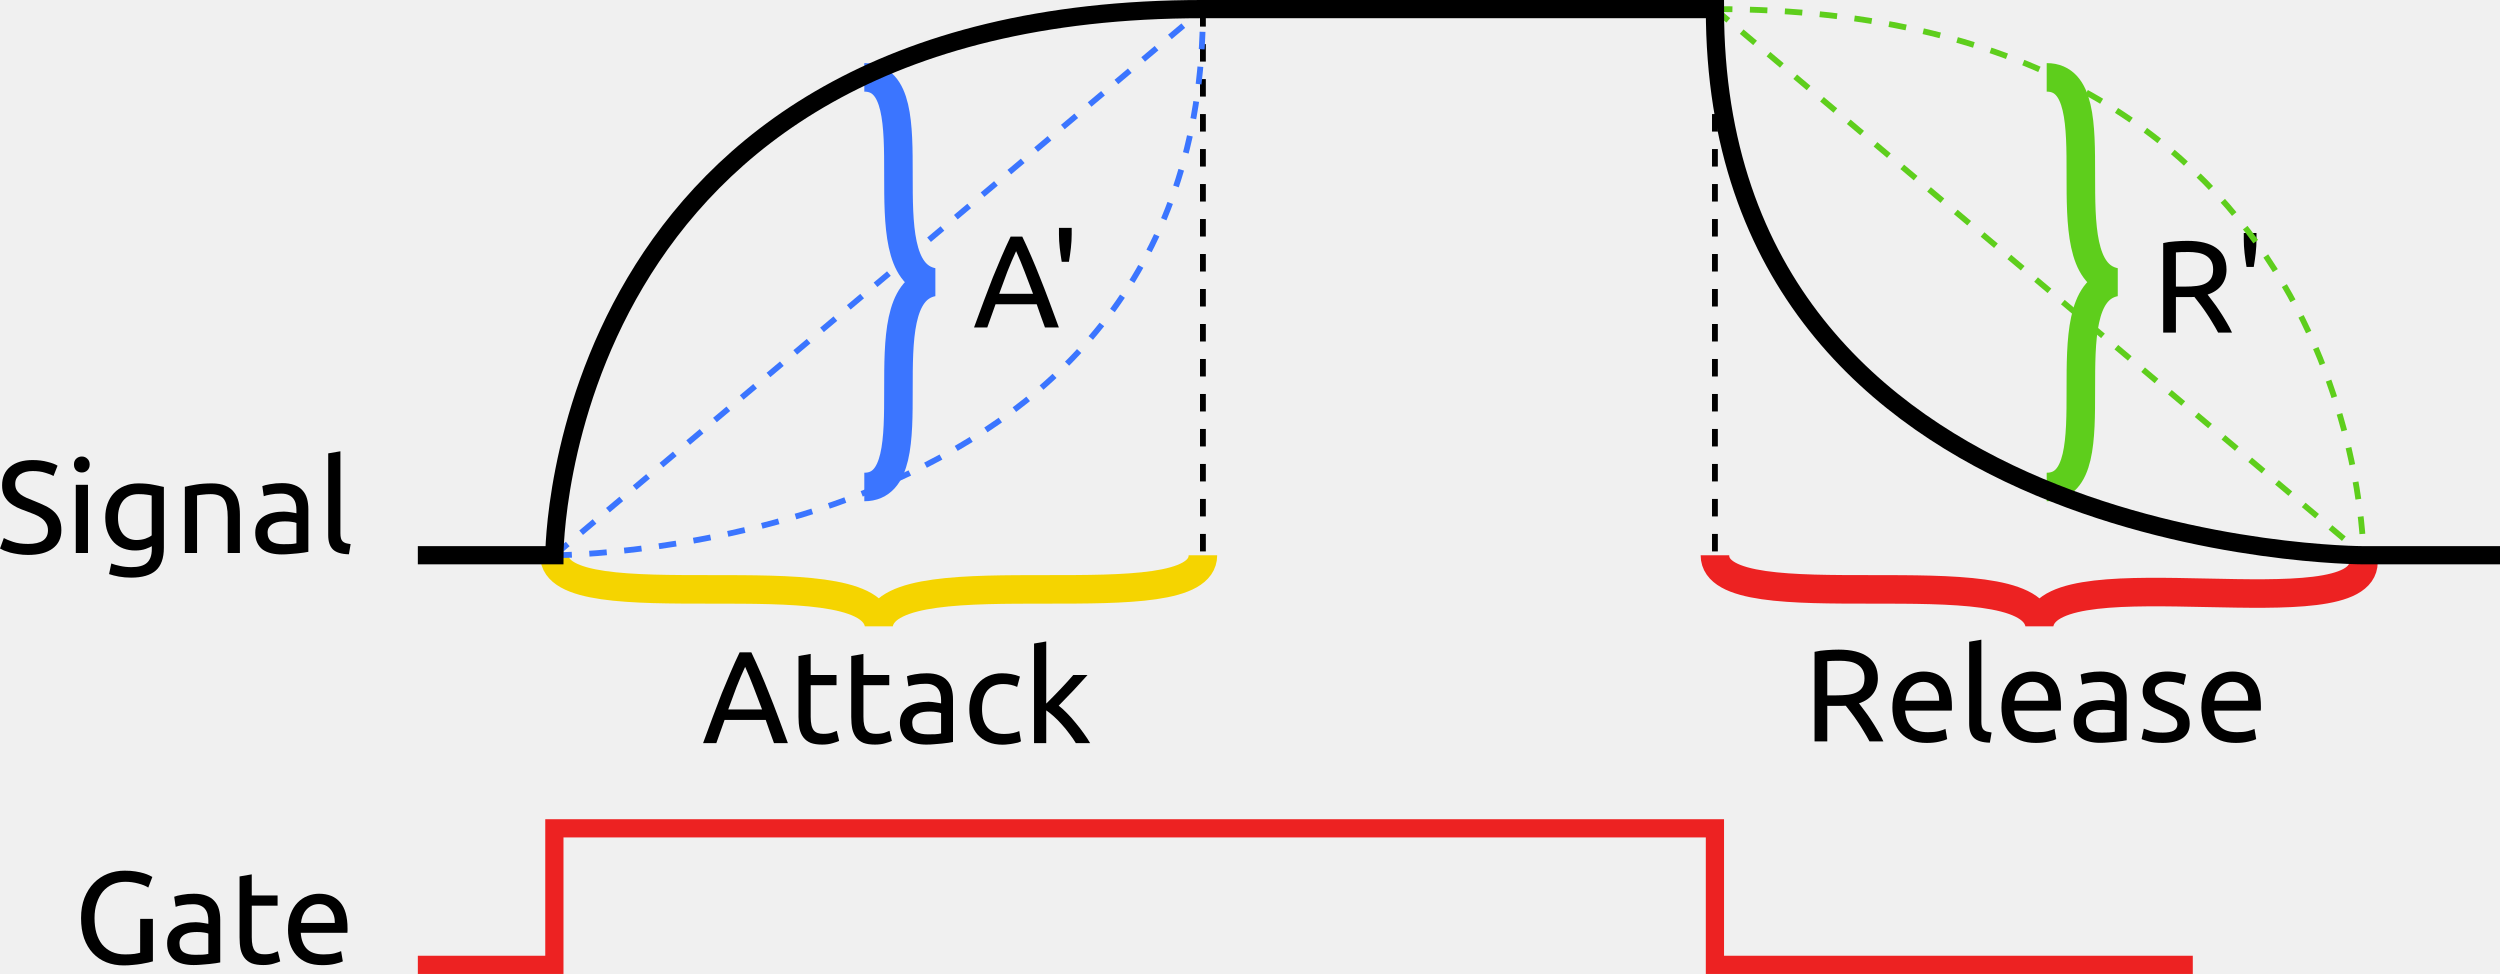
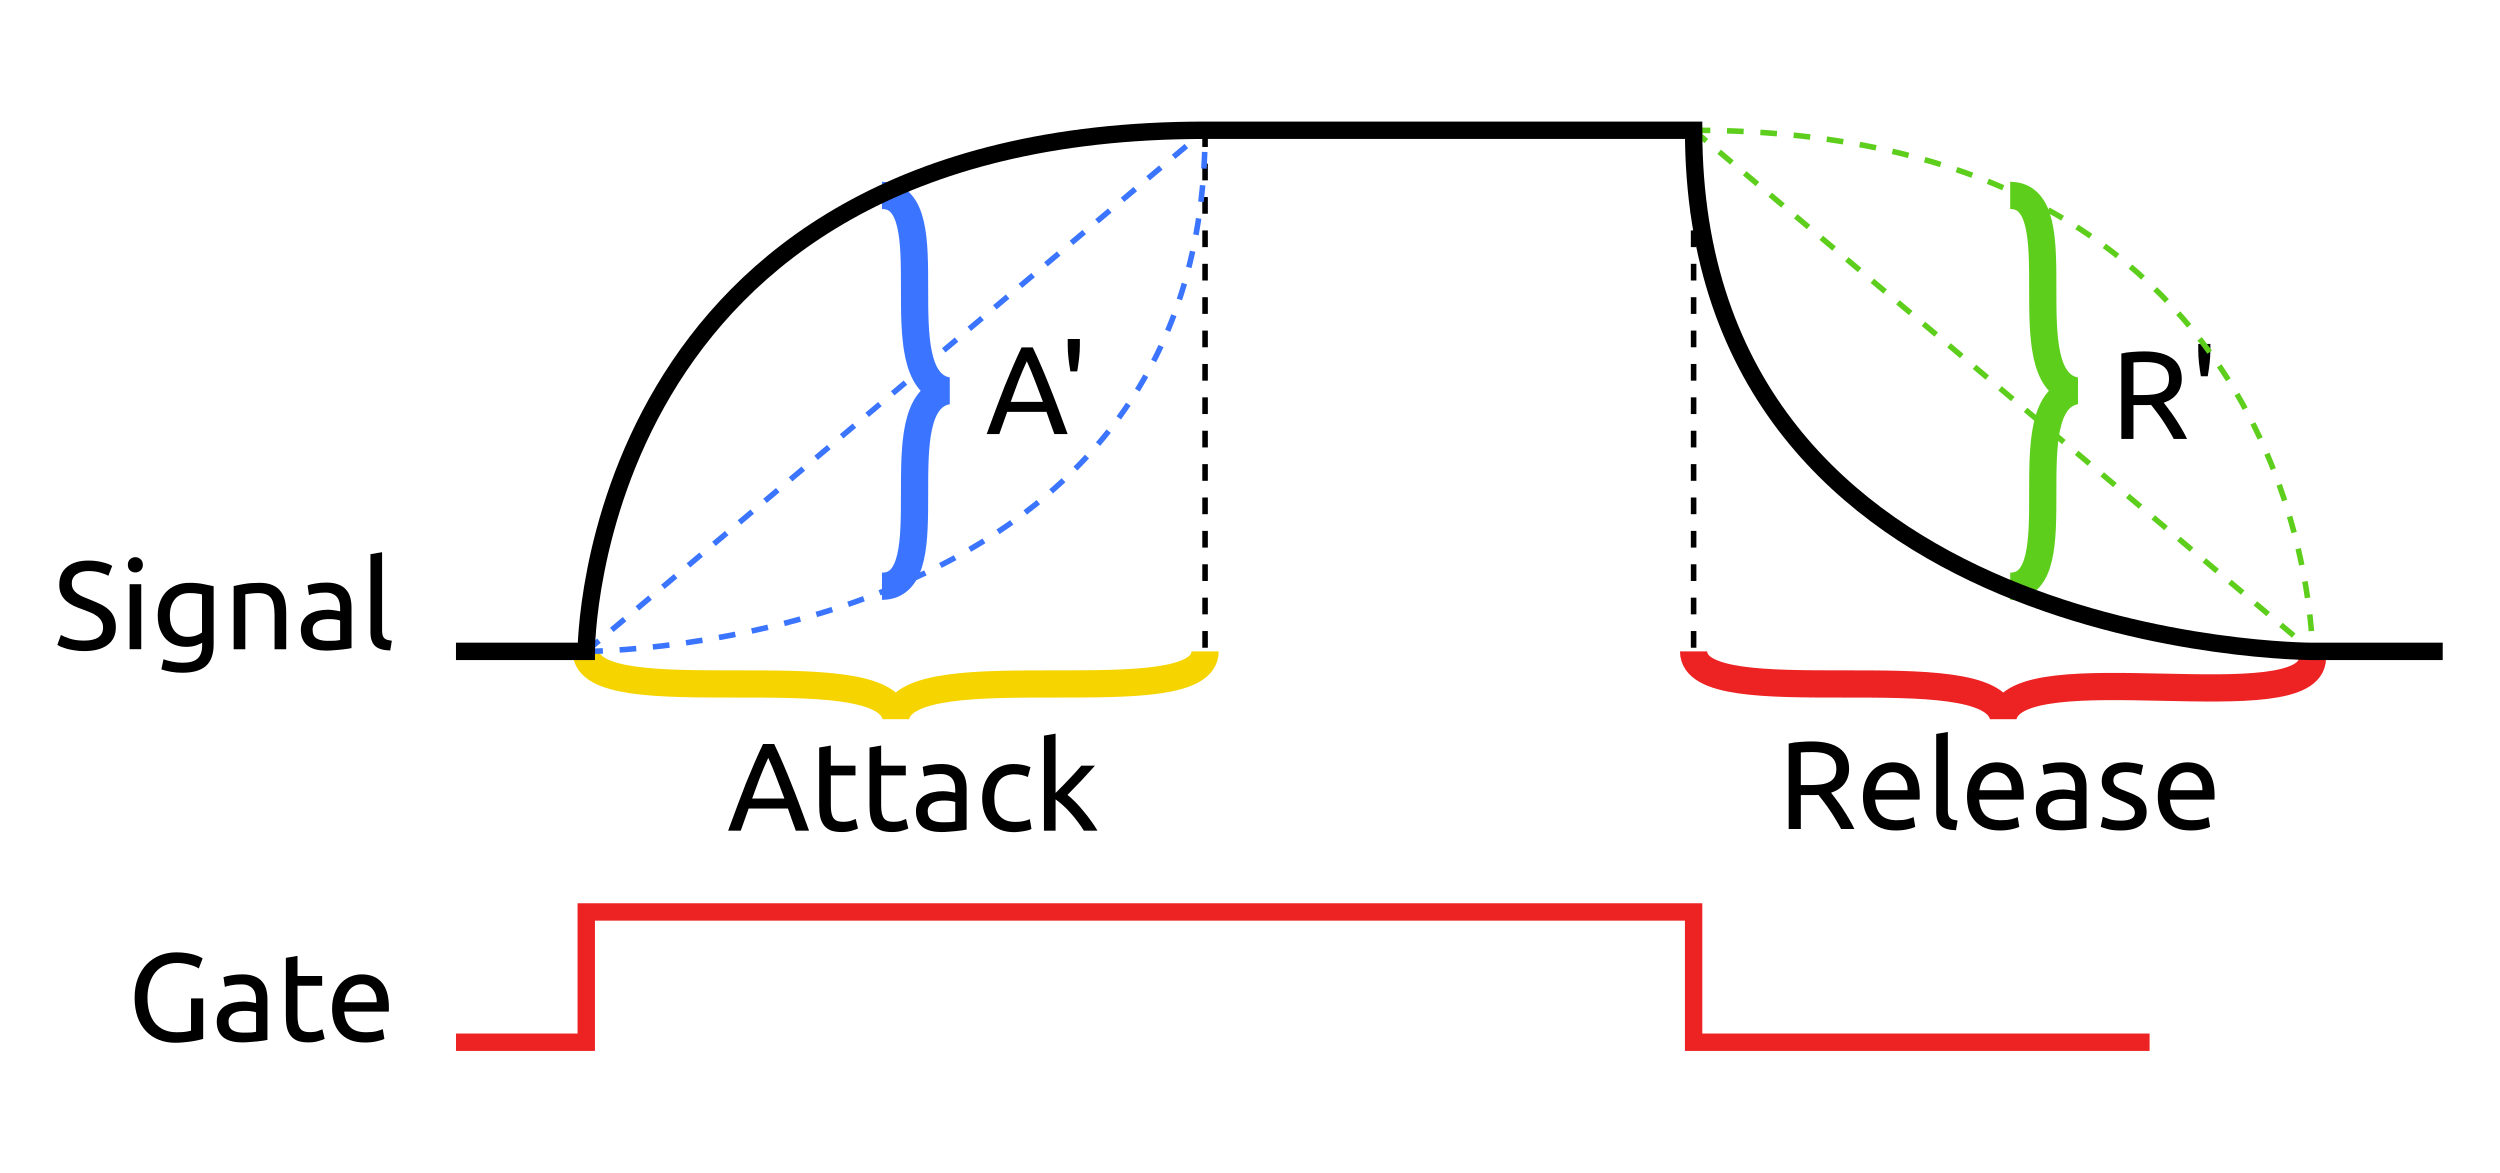
- <svg xmlns="http://www.w3.org/2000/svg" id="svg1050" version="1.1" viewBox="0 0 242.23 94.369" height="94.369mm" width="242.23mm">
+ <svg xmlns="http://www.w3.org/2000/svg" id="svg1050" version="1.1" viewBox="0 0 253.864 119.062" height="119.062mm" width="253.864mm">
  <defs id="defs1044" />
-   <g transform="translate(7.412028,-18.96125)" id="layer1">
+   <rect width="104.803%" height="126.167%" fill="#ffffff" id="rect6" x="0" y="0" style="stroke-width:1.15" />
+   <g transform="translate(13.22917,-6.614587)" id="layer1">
    <path style="fill:none;stroke:#000000;stroke-width:0.565;stroke-linecap:butt;stroke-linejoin:miter;stroke-miterlimit:4;stroke-dasharray:1.695, 1.695;stroke-dashoffset:0;stroke-opacity:1" d="M 109.141,19.844 V 72.76" id="path927" />
    <path style="fill:none;stroke:#5ece1c;stroke-width:0.565;stroke-linecap:butt;stroke-linejoin:miter;stroke-miterlimit:4;stroke-dasharray:1.695, 1.695;stroke-dashoffset:0;stroke-opacity:1" d="m 158.75,19.844 62.839,52.917" id="path835" />
    <path style="fill:none;stroke:#ed2222;stroke-width:2.765;stroke-linecap:butt;stroke-linejoin:miter;stroke-miterlimit:4;stroke-dasharray:none;stroke-opacity:1" d="m 221.589,73.422 c 0,6.615 -30.078,-0.661 -31.401,5.953 -1.323,-6.615 -31.438,-4e-6 -31.438,-6.615" id="path879" />
    <path style="fill:none;stroke:#3b75ff;stroke-width:2.765;stroke-linecap:butt;stroke-linejoin:miter;stroke-miterlimit:4;stroke-dasharray:none;stroke-opacity:1" d="m 76.332,26.458 c 6.615,-4e-6 0,18.521 6.615,19.844 -6.615,1.323 0,19.844 -6.615,19.844" id="path854" />
    <path id="path854-3" d="m 46.302,72.76 c 0,6.615 30.113,4e-6 31.436,6.615 1.323,-6.615 31.403,0 31.403,-6.615" style="fill:none;stroke:#f5d400;stroke-width:2.765;stroke-linecap:butt;stroke-linejoin:miter;stroke-miterlimit:4;stroke-dasharray:none;stroke-opacity:1" />
    <path style="fill:none;stroke:#5ece1c;stroke-width:2.765;stroke-linecap:butt;stroke-linejoin:miter;stroke-miterlimit:4;stroke-dasharray:none;stroke-opacity:1" d="m 190.897,66.146 c 6.615,-2e-5 0,-18.521 6.615,-19.844 -6.615,-1.323 0,-19.844 -6.615,-19.844" id="path873" />
    <g style="font-style:normal;font-variant:normal;font-weight:normal;font-stretch:normal;font-size:12.7px;line-height:1.25;font-family:Ubuntu;-inkscape-font-specification:Ubuntu;fill:#000000;fill-opacity:1;stroke:none;stroke-width:0.265" id="text883" aria-label="Attack" transform="translate(-2.999859)">
      <path id="path883" style="font-style:normal;font-variant:normal;font-weight:normal;font-stretch:normal;font-size:12.7px;font-family:Ubuntu;-inkscape-font-specification:Ubuntu;stroke-width:0.265" d="m 70.581,90.966 q -0.216,-0.572 -0.406,-1.118 -0.191,-0.559 -0.394,-1.13 h -3.988 l -0.8,2.248 h -1.283 q 0.508,-1.397 0.953,-2.578 0.445,-1.194 0.864,-2.261 0.432,-1.067 0.851,-2.032 0.419,-0.978 0.876,-1.93 h 1.13 q 0.457,0.953 0.876,1.93 0.419,0.965 0.838,2.032 0.432,1.067 0.876,2.261 0.445,1.181 0.953,2.578 z m -1.156,-3.264 q -0.406,-1.105 -0.813,-2.134 -0.394,-1.041 -0.826,-1.994 -0.445,0.953 -0.851,1.994 -0.394,1.029 -0.787,2.134 z" />
      <path id="path885" style="font-style:normal;font-variant:normal;font-weight:normal;font-stretch:normal;font-size:12.7px;font-family:Ubuntu;-inkscape-font-specification:Ubuntu;stroke-width:0.265" d="m 74.138,84.362 h 2.502 v 0.991 h -2.502 v 3.048 q 0,0.495 0.076,0.826 0.076,0.318 0.229,0.508 0.152,0.178 0.381,0.254 0.229,0.076 0.533,0.076 0.533,0 0.851,-0.114 0.33,-0.127 0.457,-0.178 l 0.229,0.978 q -0.178,0.089 -0.622,0.216 -0.445,0.14 -1.016,0.14 -0.673,0 -1.118,-0.165 -0.432,-0.178 -0.699,-0.521 -0.267,-0.343 -0.381,-0.838 -0.102,-0.508 -0.102,-1.168 v -5.893 l 1.181,-0.203 z" />
      <path id="path887" style="font-style:normal;font-variant:normal;font-weight:normal;font-stretch:normal;font-size:12.7px;font-family:Ubuntu;-inkscape-font-specification:Ubuntu;stroke-width:0.265" d="m 79.248,84.362 h 2.502 v 0.991 h -2.502 v 3.048 q 0,0.495 0.076,0.826 0.076,0.318 0.229,0.508 0.152,0.178 0.381,0.254 0.229,0.076 0.533,0.076 0.533,0 0.851,-0.114 0.33,-0.127 0.457,-0.178 l 0.229,0.978 q -0.178,0.089 -0.622,0.216 -0.445,0.14 -1.016,0.14 -0.673,0 -1.118,-0.165 -0.432,-0.178 -0.699,-0.521 -0.267,-0.343 -0.381,-0.838 -0.102,-0.508 -0.102,-1.168 v -5.893 l 1.181,-0.203 z" />
      <path id="path889" style="font-style:normal;font-variant:normal;font-weight:normal;font-stretch:normal;font-size:12.7px;font-family:Ubuntu;-inkscape-font-specification:Ubuntu;stroke-width:0.265" d="m 85.488,90.115 q 0.419,0 0.737,-0.013 0.33,-0.025 0.546,-0.076 v -1.968 q -0.127,-0.064 -0.419,-0.102 -0.279,-0.051 -0.686,-0.051 -0.267,0 -0.572,0.038 -0.292,0.038 -0.546,0.165 -0.241,0.114 -0.406,0.33 -0.165,0.203 -0.165,0.546 0,0.635 0.406,0.889 0.406,0.241 1.105,0.241 z m -0.102,-5.918 q 0.711,0 1.194,0.191 0.495,0.178 0.787,0.521 0.305,0.33 0.432,0.8 0.127,0.457 0.127,1.016 v 4.128 q -0.152,0.025 -0.432,0.076 -0.267,0.038 -0.61,0.076 -0.343,0.038 -0.749,0.064 -0.394,0.038 -0.787,0.038 -0.559,0 -1.029,-0.114 -0.47,-0.114 -0.813,-0.356 -0.343,-0.254 -0.533,-0.66 -0.191,-0.406 -0.191,-0.978 0,-0.546 0.216,-0.94 0.229,-0.394 0.61,-0.635 0.381,-0.241 0.889,-0.356 0.508,-0.114 1.067,-0.114 0.178,0 0.368,0.025 0.191,0.013 0.356,0.051 0.178,0.025 0.305,0.051 0.127,0.025 0.178,0.038 v -0.33 q 0,-0.292 -0.064,-0.572 -0.064,-0.292 -0.229,-0.508 -0.165,-0.229 -0.457,-0.356 -0.279,-0.14 -0.737,-0.14 -0.584,0 -1.029,0.089 -0.432,0.076 -0.648,0.165 l -0.14,-0.978 q 0.229,-0.102 0.762,-0.191 0.533,-0.102 1.156,-0.102 z" />
      <path id="path891" style="font-style:normal;font-variant:normal;font-weight:normal;font-stretch:normal;font-size:12.7px;font-family:Ubuntu;-inkscape-font-specification:Ubuntu;stroke-width:0.265" d="m 92.746,91.118 q -0.8,0 -1.41,-0.254 -0.597,-0.254 -1.016,-0.711 -0.406,-0.457 -0.61,-1.079 -0.203,-0.635 -0.203,-1.397 0,-0.762 0.216,-1.397 0.229,-0.635 0.635,-1.092 0.406,-0.47 0.991,-0.724 0.597,-0.267 1.321,-0.267 0.445,0 0.889,0.076 0.445,0.076 0.851,0.241 l -0.267,1.003 q -0.267,-0.127 -0.622,-0.203 -0.343,-0.076 -0.737,-0.076 -0.991,0 -1.524,0.622 -0.521,0.622 -0.521,1.816 0,0.533 0.114,0.978 0.127,0.445 0.381,0.762 0.267,0.318 0.673,0.495 0.406,0.165 0.991,0.165 0.47,0 0.851,-0.089 0.381,-0.089 0.597,-0.191 l 0.165,0.991 q -0.102,0.064 -0.292,0.127 -0.191,0.051 -0.432,0.089 -0.241,0.051 -0.521,0.076 -0.267,0.038 -0.521,0.038 z" />
      <path id="path893" style="font-style:normal;font-variant:normal;font-weight:normal;font-stretch:normal;font-size:12.7px;font-family:Ubuntu;-inkscape-font-specification:Ubuntu;stroke-width:0.265" d="m 98.167,87.334 q 0.381,0.292 0.8,0.724 0.432,0.432 0.838,0.94 0.419,0.495 0.787,1.016 0.368,0.508 0.622,0.953 h -1.384 q -0.267,-0.445 -0.622,-0.902 -0.343,-0.47 -0.724,-0.889 -0.381,-0.432 -0.775,-0.787 -0.394,-0.356 -0.749,-0.597 v 3.175 h -1.181 v -9.652 l 1.181,-0.203 v 6.02 q 0.305,-0.305 0.673,-0.673 0.368,-0.368 0.724,-0.749 0.356,-0.381 0.673,-0.724 0.317,-0.356 0.546,-0.622 h 1.384 q -0.292,0.318 -0.635,0.699 -0.343,0.381 -0.711,0.775 -0.368,0.381 -0.749,0.775 -0.368,0.381 -0.699,0.724 z" />
    </g>
    <g aria-label="Release" id="text887" style="font-style:normal;font-variant:normal;font-weight:normal;font-stretch:normal;font-size:12.7px;line-height:1.25;font-family:Ubuntu;-inkscape-font-specification:Ubuntu;fill:#000000;fill-opacity:1;stroke:none;stroke-width:0.265" transform="translate(34.92502)">
      <path d="m 137.784,87.112 q 0.203,0.254 0.508,0.673 0.318,0.406 0.648,0.914 0.33,0.495 0.648,1.041 0.33,0.546 0.559,1.054 h -1.346 q -0.254,-0.483 -0.559,-0.978 -0.292,-0.495 -0.597,-0.94 -0.305,-0.457 -0.61,-0.851 -0.292,-0.394 -0.533,-0.686 -0.165,0.013 -0.343,0.013 -0.165,0 -0.343,0 h -1.105 v 3.442 h -1.232 v -8.674 q 0.521,-0.127 1.156,-0.165 0.648,-0.051 1.181,-0.051 1.854,0 2.819,0.699 0.978,0.699 0.978,2.083 0,0.876 -0.47,1.499 -0.457,0.622 -1.359,0.927 z m -1.867,-4.128 q -0.787,0 -1.206,0.038 v 3.315 h 0.876 q 0.635,0 1.143,-0.064 0.508,-0.064 0.851,-0.241 0.356,-0.178 0.546,-0.495 0.191,-0.33 0.191,-0.864 0,-0.495 -0.191,-0.826 -0.191,-0.33 -0.521,-0.521 -0.318,-0.191 -0.762,-0.267 -0.432,-0.076 -0.927,-0.076 z" style="font-style:normal;font-variant:normal;font-weight:normal;font-stretch:normal;font-size:12.7px;font-family:Ubuntu;-inkscape-font-specification:Ubuntu;stroke-width:0.265" id="path913" />
      <path d="m 141.021,87.506 q 0,-0.876 0.254,-1.524 0.254,-0.66 0.673,-1.092 0.419,-0.432 0.965,-0.648 0.546,-0.216 1.118,-0.216 1.333,0 2.045,0.838 0.711,0.826 0.711,2.527 0,0.076 0,0.203 0,0.114 -0.013,0.216 h -4.521 q 0.076,1.029 0.597,1.562 0.521,0.533 1.626,0.533 0.622,0 1.041,-0.102 0.432,-0.114 0.648,-0.216 l 0.165,0.991 q -0.216,0.114 -0.762,0.241 -0.533,0.127 -1.219,0.127 -0.864,0 -1.499,-0.254 -0.622,-0.267 -1.029,-0.724 -0.406,-0.457 -0.61,-1.079 -0.191,-0.635 -0.191,-1.384 z m 4.534,-0.648 q 0.013,-0.8 -0.406,-1.308 -0.406,-0.521 -1.13,-0.521 -0.406,0 -0.724,0.165 -0.305,0.152 -0.521,0.406 -0.216,0.254 -0.343,0.584 -0.114,0.33 -0.152,0.673 z" style="font-style:normal;font-variant:normal;font-weight:normal;font-stretch:normal;font-size:12.7px;font-family:Ubuntu;-inkscape-font-specification:Ubuntu;stroke-width:0.265" id="path915" />
      <path d="m 150.465,90.922 q -1.092,-0.025 -1.549,-0.47 -0.457,-0.445 -0.457,-1.384 v -7.925 l 1.181,-0.203 v 7.938 q 0,0.292 0.051,0.483 0.051,0.191 0.165,0.305 0.114,0.114 0.305,0.178 0.191,0.051 0.47,0.089 z" style="font-style:normal;font-variant:normal;font-weight:normal;font-stretch:normal;font-size:12.7px;font-family:Ubuntu;-inkscape-font-specification:Ubuntu;stroke-width:0.265" id="path917" />
      <path d="m 151.588,87.506 q 0,-0.876 0.254,-1.524 0.254,-0.66 0.673,-1.092 0.419,-0.432 0.965,-0.648 0.546,-0.216 1.118,-0.216 1.333,0 2.045,0.838 0.711,0.826 0.711,2.527 0,0.076 0,0.203 0,0.114 -0.013,0.216 h -4.521 q 0.076,1.029 0.597,1.562 0.521,0.533 1.626,0.533 0.622,0 1.041,-0.102 0.432,-0.114 0.648,-0.216 l 0.165,0.991 q -0.216,0.114 -0.762,0.241 -0.533,0.127 -1.219,0.127 -0.864,0 -1.499,-0.254 -0.622,-0.267 -1.029,-0.724 -0.406,-0.457 -0.61,-1.079 -0.191,-0.635 -0.191,-1.384 z m 4.534,-0.648 q 0.013,-0.8 -0.406,-1.308 -0.406,-0.521 -1.13,-0.521 -0.406,0 -0.724,0.165 -0.305,0.152 -0.521,0.406 -0.216,0.254 -0.343,0.584 -0.114,0.33 -0.152,0.673 z" style="font-style:normal;font-variant:normal;font-weight:normal;font-stretch:normal;font-size:12.7px;font-family:Ubuntu;-inkscape-font-specification:Ubuntu;stroke-width:0.265" id="path919" />
      <path d="m 161.286,89.944 q 0.419,0 0.737,-0.013 0.33,-0.025 0.546,-0.076 v -1.968 q -0.127,-0.064 -0.419,-0.102 -0.279,-0.051 -0.686,-0.051 -0.267,0 -0.572,0.038 -0.292,0.038 -0.546,0.165 -0.241,0.114 -0.406,0.33 -0.165,0.203 -0.165,0.546 0,0.635 0.406,0.889 0.406,0.241 1.105,0.241 z m -0.102,-5.918 q 0.711,0 1.194,0.191 0.495,0.178 0.787,0.521 0.305,0.33 0.432,0.8 0.127,0.457 0.127,1.016 v 4.128 q -0.152,0.025 -0.432,0.076 -0.267,0.038 -0.61,0.076 -0.343,0.038 -0.749,0.064 -0.394,0.038 -0.787,0.038 -0.559,0 -1.029,-0.114 -0.47,-0.114 -0.813,-0.356 -0.343,-0.254 -0.533,-0.66 -0.191,-0.406 -0.191,-0.978 0,-0.546 0.216,-0.94 0.229,-0.394 0.61,-0.635 0.381,-0.241 0.889,-0.356 0.508,-0.114 1.067,-0.114 0.178,0 0.368,0.025 0.191,0.013 0.356,0.051 0.178,0.025 0.305,0.051 0.127,0.025 0.178,0.038 v -0.33 q 0,-0.292 -0.064,-0.572 -0.064,-0.292 -0.229,-0.508 -0.165,-0.229 -0.457,-0.356 -0.279,-0.14 -0.737,-0.14 -0.584,0 -1.029,0.089 -0.432,0.076 -0.648,0.165 l -0.14,-0.978 q 0.229,-0.102 0.762,-0.191 0.533,-0.102 1.156,-0.102 z" style="font-style:normal;font-variant:normal;font-weight:normal;font-stretch:normal;font-size:12.7px;font-family:Ubuntu;-inkscape-font-specification:Ubuntu;stroke-width:0.265" id="path921" />
      <path d="m 167.21,89.944 q 0.724,0 1.067,-0.191 0.356,-0.191 0.356,-0.61 0,-0.432 -0.343,-0.686 -0.343,-0.254 -1.13,-0.572 -0.381,-0.152 -0.737,-0.305 -0.343,-0.165 -0.597,-0.381 -0.254,-0.216 -0.406,-0.521 -0.152,-0.305 -0.152,-0.749 0,-0.876 0.648,-1.384 0.648,-0.521 1.765,-0.521 0.279,0 0.559,0.038 0.279,0.025 0.521,0.076 0.241,0.038 0.419,0.089 0.191,0.051 0.292,0.089 l -0.216,1.016 q -0.191,-0.102 -0.597,-0.203 -0.406,-0.114 -0.978,-0.114 -0.495,0 -0.864,0.203 -0.368,0.191 -0.368,0.61 0,0.216 0.076,0.381 0.089,0.165 0.254,0.305 0.178,0.127 0.432,0.241 0.254,0.114 0.61,0.241 0.47,0.178 0.838,0.356 0.368,0.165 0.622,0.394 0.267,0.229 0.406,0.559 0.14,0.318 0.14,0.787 0,0.914 -0.686,1.384 -0.673,0.47 -1.93,0.47 -0.876,0 -1.372,-0.152 -0.495,-0.14 -0.673,-0.216 l 0.216,-1.016 q 0.203,0.076 0.648,0.229 0.445,0.152 1.181,0.152 z" style="font-style:normal;font-variant:normal;font-weight:normal;font-stretch:normal;font-size:12.7px;font-family:Ubuntu;-inkscape-font-specification:Ubuntu;stroke-width:0.265" id="path923" />
      <path d="m 170.96,87.506 q 0,-0.876 0.254,-1.524 0.254,-0.66 0.673,-1.092 0.419,-0.432 0.965,-0.648 0.546,-0.216 1.118,-0.216 1.333,0 2.045,0.838 0.711,0.826 0.711,2.527 0,0.076 0,0.203 0,0.114 -0.013,0.216 h -4.521 q 0.076,1.029 0.597,1.562 0.521,0.533 1.626,0.533 0.622,0 1.041,-0.102 0.432,-0.114 0.648,-0.216 l 0.165,0.991 q -0.216,0.114 -0.762,0.241 -0.533,0.127 -1.219,0.127 -0.864,0 -1.499,-0.254 -0.622,-0.267 -1.029,-0.724 -0.406,-0.457 -0.61,-1.079 -0.191,-0.635 -0.191,-1.384 z m 4.534,-0.648 q 0.013,-0.8 -0.406,-1.308 -0.406,-0.521 -1.13,-0.521 -0.406,0 -0.724,0.165 -0.305,0.152 -0.521,0.406 -0.216,0.254 -0.343,0.584 -0.114,0.33 -0.152,0.673 z" style="font-style:normal;font-variant:normal;font-weight:normal;font-stretch:normal;font-size:12.7px;font-family:Ubuntu;-inkscape-font-specification:Ubuntu;stroke-width:0.265" id="path926" />
    </g>
    <g style="font-style:normal;font-variant:normal;font-weight:normal;font-stretch:normal;font-size:12.7px;line-height:1.25;font-family:Ubuntu;-inkscape-font-specification:Ubuntu;fill:#000000;fill-opacity:1;stroke:none;stroke-width:0.265" id="text887-0" aria-label="A'" transform="translate(-6.35)">
      <path id="path896" style="font-style:normal;font-variant:normal;font-weight:normal;font-stretch:normal;font-size:12.7px;font-family:Ubuntu;-inkscape-font-specification:Ubuntu;stroke-width:0.265" d="m 100.186,50.689 q -0.216,-0.572 -0.406,-1.118 -0.191,-0.559 -0.394,-1.13 h -3.988 l -0.8,2.248 h -1.283 q 0.508,-1.397 0.953,-2.578 0.445,-1.194 0.864,-2.261 0.432,-1.067 0.851,-2.032 0.419,-0.978 0.876,-1.93 h 1.13 q 0.457,0.953 0.876,1.93 0.419,0.965 0.838,2.032 0.432,1.067 0.876,2.261 0.445,1.181 0.953,2.578 z m -1.156,-3.264 q -0.406,-1.105 -0.813,-2.134 -0.394,-1.041 -0.826,-1.994 -0.445,0.953 -0.851,1.994 -0.394,1.029 -0.787,2.134 z" />
      <path id="path898" style="font-style:normal;font-variant:normal;font-weight:normal;font-stretch:normal;font-size:12.7px;font-family:Ubuntu;-inkscape-font-specification:Ubuntu;stroke-width:0.265" d="m 102.776,41.037 v 0.635 q 0,0.622 -0.076,1.308 -0.076,0.673 -0.191,1.346 h -0.699 q -0.114,-0.673 -0.191,-1.346 -0.076,-0.686 -0.076,-1.321 v -0.622 z" />
    </g>
    <g aria-label="R'" id="text887-0-0" style="font-style:normal;font-variant:normal;font-weight:normal;font-stretch:normal;font-size:12.7px;line-height:1.25;font-family:Ubuntu;-inkscape-font-specification:Ubuntu;fill:#000000;fill-opacity:1;stroke:none;stroke-width:0.265" transform="translate(35.45418)">
      <path d="m 171.035,47.506 q 0.203,0.254 0.508,0.673 0.318,0.406 0.648,0.914 0.33,0.495 0.648,1.041 0.33,0.546 0.559,1.054 h -1.346 q -0.254,-0.483 -0.559,-0.978 -0.292,-0.495 -0.597,-0.94 -0.305,-0.457 -0.61,-0.851 -0.292,-0.394 -0.533,-0.686 -0.165,0.013 -0.343,0.013 -0.165,0 -0.343,0 h -1.105 v 3.442 h -1.232 v -8.674 q 0.521,-0.127 1.156,-0.165 0.648,-0.051 1.181,-0.051 1.854,0 2.819,0.699 0.978,0.699 0.978,2.083 0,0.876 -0.47,1.499 -0.457,0.622 -1.359,0.927 z m -1.867,-4.128 q -0.787,0 -1.206,0.038 v 3.315 h 0.876 q 0.635,0 1.143,-0.064 0.508,-0.064 0.851,-0.241 0.356,-0.178 0.546,-0.495 0.191,-0.33 0.191,-0.864 0,-0.495 -0.191,-0.826 -0.191,-0.33 -0.521,-0.521 -0.318,-0.191 -0.762,-0.267 -0.432,-0.076 -0.927,-0.076 z" style="font-style:normal;font-variant:normal;font-weight:normal;font-stretch:normal;font-size:12.7px;font-family:Ubuntu;-inkscape-font-specification:Ubuntu;stroke-width:0.265" id="path929" />
      <path d="m 175.771,41.537 v 0.635 q 0,0.622 -0.076,1.308 -0.076,0.673 -0.191,1.346 h -0.699 q -0.114,-0.673 -0.191,-1.346 -0.076,-0.686 -0.076,-1.321 v -0.622 z" style="font-style:normal;font-variant:normal;font-weight:normal;font-stretch:normal;font-size:12.7px;font-family:Ubuntu;-inkscape-font-specification:Ubuntu;stroke-width:0.265" id="path931" />
    </g>
    <path style="fill:none;stroke:#ed2222;stroke-width:1.765;stroke-linecap:butt;stroke-linejoin:miter;stroke-miterlimit:4;stroke-dasharray:none;stroke-opacity:1" d="M 33.073,112.448 H 46.302 V 99.219 l 112.448,3e-6 v 13.229 h 46.302" id="path925" />
    <g style="font-style:normal;font-variant:normal;font-weight:normal;font-stretch:normal;font-size:12.7px;line-height:1.25;font-family:Ubuntu;-inkscape-font-specification:Ubuntu;fill:#000000;fill-opacity:1;stroke:none;stroke-width:0.265" id="text883-7" aria-label="Gate">
      <path id="path874" style="font-style:normal;font-variant:normal;font-weight:normal;font-stretch:normal;font-size:12.7px;font-family:Ubuntu;-inkscape-font-specification:Ubuntu;stroke-width:0.265" d="m 6.17,107.995 h 1.232 v 4.115 q -0.152,0.051 -0.445,0.114 -0.279,0.064 -0.66,0.127 -0.368,0.064 -0.813,0.102 -0.445,0.051 -0.902,0.051 -0.927,0 -1.689,-0.305 -0.762,-0.305 -1.308,-0.889 -0.546,-0.584 -0.851,-1.435 -0.292,-0.851 -0.292,-1.956 0,-1.105 0.33,-1.956 0.343,-0.864 0.914,-1.448 0.572,-0.584 1.333,-0.889 0.775,-0.305 1.651,-0.305 0.597,0 1.054,0.076 0.47,0.076 0.8,0.178 0.33,0.102 0.533,0.203 0.216,0.102 0.292,0.152 l -0.394,1.029 q -0.368,-0.241 -0.978,-0.394 -0.61,-0.165 -1.245,-0.165 -0.673,0 -1.232,0.241 -0.546,0.241 -0.94,0.699 -0.381,0.457 -0.597,1.118 -0.216,0.648 -0.216,1.46 0,0.787 0.178,1.435 0.191,0.648 0.559,1.118 0.381,0.457 0.927,0.711 0.559,0.254 1.308,0.254 0.533,0 0.902,-0.051 0.381,-0.064 0.546,-0.114 z" />
      <path id="path876" style="font-style:normal;font-variant:normal;font-weight:normal;font-stretch:normal;font-size:12.7px;font-family:Ubuntu;-inkscape-font-specification:Ubuntu;stroke-width:0.265" d="m 11.489,111.475 q 0.419,0 0.737,-0.013 0.33,-0.025 0.546,-0.076 v -1.968 q -0.127,-0.064 -0.419,-0.102 -0.279,-0.051 -0.686,-0.051 -0.267,0 -0.572,0.038 -0.292,0.038 -0.546,0.165 -0.241,0.114 -0.406,0.33 -0.165,0.203 -0.165,0.546 0,0.635 0.406,0.889 0.406,0.241 1.105,0.241 z m -0.102,-5.918 q 0.711,0 1.194,0.191 0.495,0.178 0.787,0.521 0.305,0.33 0.432,0.8 0.127,0.457 0.127,1.016 v 4.128 q -0.152,0.025 -0.432,0.076 -0.267,0.038 -0.61,0.076 -0.343,0.038 -0.749,0.064 -0.394,0.038 -0.787,0.038 -0.559,0 -1.029,-0.114 -0.47,-0.114 -0.813,-0.356 -0.343,-0.254 -0.533,-0.66 -0.191,-0.406 -0.191,-0.978 0,-0.546 0.216,-0.94 0.229,-0.394 0.61,-0.635 0.381,-0.241 0.889,-0.356 0.508,-0.114 1.067,-0.114 0.178,0 0.368,0.025 0.191,0.013 0.356,0.051 0.178,0.025 0.305,0.051 0.127,0.025 0.178,0.038 v -0.33 q 0,-0.292 -0.064,-0.572 -0.064,-0.292 -0.229,-0.508 -0.165,-0.229 -0.457,-0.356 -0.279,-0.14 -0.737,-0.14 -0.584,0 -1.029,0.089 -0.432,0.076 -0.648,0.165 l -0.14,-0.978 q 0.229,-0.102 0.762,-0.191 0.533,-0.102 1.156,-0.102 z" />
      <path id="path878" style="font-style:normal;font-variant:normal;font-weight:normal;font-stretch:normal;font-size:12.7px;font-family:Ubuntu;-inkscape-font-specification:Ubuntu;stroke-width:0.265" d="m 16.982,105.722 h 2.502 v 0.991 h -2.502 v 3.048 q 0,0.495 0.076,0.826 0.076,0.318 0.229,0.508 0.152,0.178 0.381,0.254 0.229,0.076 0.533,0.076 0.533,0 0.851,-0.114 0.33,-0.127 0.457,-0.178 l 0.229,0.978 q -0.178,0.089 -0.622,0.216 -0.445,0.14 -1.016,0.14 -0.673,0 -1.118,-0.165 -0.432,-0.178 -0.699,-0.521 -0.267,-0.343 -0.381,-0.838 -0.102,-0.508 -0.102,-1.168 v -5.893 l 1.181,-0.203 z" />
      <path id="path880" style="font-style:normal;font-variant:normal;font-weight:normal;font-stretch:normal;font-size:12.7px;font-family:Ubuntu;-inkscape-font-specification:Ubuntu;stroke-width:0.265" d="m 20.495,109.037 q 0,-0.876 0.254,-1.524 0.254,-0.66 0.673,-1.092 0.419,-0.432 0.965,-0.648 0.546,-0.216 1.118,-0.216 1.333,0 2.045,0.838 0.711,0.826 0.711,2.527 0,0.076 0,0.203 0,0.114 -0.013,0.216 h -4.521 q 0.076,1.029 0.597,1.562 0.521,0.533 1.626,0.533 0.622,0 1.041,-0.102 0.432,-0.114 0.648,-0.216 l 0.165,0.991 q -0.216,0.114 -0.762,0.241 -0.533,0.127 -1.219,0.127 -0.864,0 -1.499,-0.254 -0.622,-0.267 -1.029,-0.724 -0.406,-0.457 -0.61,-1.079 -0.191,-0.635 -0.191,-1.384 z m 4.534,-0.648 q 0.013,-0.8 -0.406,-1.308 -0.406,-0.521 -1.13,-0.521 -0.406,0 -0.724,0.165 -0.305,0.152 -0.521,0.406 -0.216,0.254 -0.343,0.584 -0.114,0.33 -0.152,0.673 z" />
    </g>
    <g style="font-style:normal;font-variant:normal;font-weight:normal;font-stretch:normal;font-size:12.7px;line-height:1.25;font-family:Ubuntu;-inkscape-font-specification:Ubuntu;fill:#000000;fill-opacity:1;stroke:none;stroke-width:0.265" id="text883-7-6" aria-label="Signal">
      <path id="path861" style="font-style:normal;font-variant:normal;font-weight:normal;font-stretch:normal;font-size:12.7px;font-family:Ubuntu;-inkscape-font-specification:Ubuntu;stroke-width:0.265" d="m -4.694,71.665 q 1.93,0 1.93,-1.321 0,-0.406 -0.178,-0.686 -0.165,-0.292 -0.457,-0.495 -0.292,-0.216 -0.673,-0.368 -0.368,-0.152 -0.787,-0.305 -0.483,-0.165 -0.914,-0.368 -0.432,-0.216 -0.749,-0.495 -0.318,-0.292 -0.508,-0.686 -0.178,-0.394 -0.178,-0.953 0,-1.156 0.787,-1.803 0.787,-0.648 2.172,-0.648 0.8,0 1.448,0.178 0.66,0.165 0.965,0.368 l -0.394,1.003 q -0.267,-0.165 -0.8,-0.318 -0.521,-0.165 -1.219,-0.165 -0.356,0 -0.66,0.076 -0.305,0.076 -0.533,0.229 -0.229,0.152 -0.368,0.394 -0.127,0.229 -0.127,0.546 0,0.356 0.14,0.597 0.14,0.241 0.394,0.432 0.254,0.178 0.584,0.33 0.343,0.152 0.749,0.305 0.572,0.229 1.041,0.457 0.483,0.229 0.826,0.546 0.356,0.318 0.546,0.762 0.191,0.432 0.191,1.054 0,1.156 -0.851,1.778 -0.838,0.622 -2.375,0.622 -0.521,0 -0.965,-0.076 -0.432,-0.064 -0.775,-0.152 -0.343,-0.102 -0.597,-0.203 -0.241,-0.114 -0.381,-0.191 l 0.368,-1.016 q 0.292,0.165 0.889,0.368 0.597,0.203 1.46,0.203 z" />
      <path id="path863" style="font-style:normal;font-variant:normal;font-weight:normal;font-stretch:normal;font-size:12.7px;font-family:Ubuntu;-inkscape-font-specification:Ubuntu;stroke-width:0.265" d="m 1.113,72.541 h -1.181 v -6.604 H 1.113 Z m -0.597,-7.798 q -0.317,0 -0.546,-0.203 -0.216,-0.216 -0.216,-0.572 0,-0.356 0.216,-0.559 0.229,-0.216 0.546,-0.216 0.318,0 0.533,0.216 0.229,0.203 0.229,0.559 0,0.356 -0.229,0.572 -0.216,0.203 -0.533,0.203 z" />
      <path id="path865" style="font-style:normal;font-variant:normal;font-weight:normal;font-stretch:normal;font-size:12.7px;font-family:Ubuntu;-inkscape-font-specification:Ubuntu;stroke-width:0.265" d="m 7.297,71.881 q -0.152,0.102 -0.597,0.267 -0.432,0.152 -1.016,0.152 -0.597,0 -1.13,-0.191 -0.521,-0.191 -0.914,-0.584 -0.394,-0.406 -0.622,-1.003 -0.229,-0.597 -0.229,-1.422 0,-0.724 0.216,-1.321 0.216,-0.61 0.622,-1.041 0.419,-0.445 1.016,-0.686 0.597,-0.254 1.346,-0.254 0.826,0 1.435,0.127 0.622,0.114 1.041,0.216 v 5.893 q 0,1.524 -0.787,2.21 -0.787,0.686 -2.388,0.686 -0.622,0 -1.181,-0.102 -0.546,-0.102 -0.953,-0.241 l 0.216,-1.029 q 0.356,0.14 0.864,0.241 0.521,0.114 1.079,0.114 1.054,0 1.511,-0.419 0.47,-0.419 0.47,-1.333 z m -0.013,-4.902 q -0.178,-0.051 -0.483,-0.089 -0.292,-0.051 -0.8,-0.051 -0.953,0 -1.473,0.622 -0.508,0.622 -0.508,1.651 0,0.572 0.14,0.978 0.152,0.406 0.394,0.673 0.254,0.267 0.572,0.394 0.33,0.127 0.673,0.127 0.47,0 0.864,-0.127 0.394,-0.14 0.622,-0.318 z" />
      <path id="path867" style="font-style:normal;font-variant:normal;font-weight:normal;font-stretch:normal;font-size:12.7px;font-family:Ubuntu;-inkscape-font-specification:Ubuntu;stroke-width:0.265" d="m 10.499,66.128 q 0.406,-0.102 1.079,-0.216 0.673,-0.114 1.549,-0.114 0.787,0 1.308,0.229 0.521,0.216 0.826,0.622 0.318,0.394 0.445,0.953 0.127,0.559 0.127,1.232 v 3.708 h -1.181 v -3.454 q 0,-0.61 -0.089,-1.041 -0.076,-0.432 -0.267,-0.699 -0.191,-0.267 -0.508,-0.381 -0.318,-0.127 -0.787,-0.127 -0.191,0 -0.394,0.013 -0.203,0.013 -0.394,0.038 -0.178,0.013 -0.33,0.038 -0.14,0.025 -0.203,0.038 v 5.575 h -1.181 z" />
      <path id="path869" style="font-style:normal;font-variant:normal;font-weight:normal;font-stretch:normal;font-size:12.7px;font-family:Ubuntu;-inkscape-font-specification:Ubuntu;stroke-width:0.265" d="m 20.026,71.69 q 0.419,0 0.737,-0.013 0.33,-0.025 0.546,-0.076 v -1.968 q -0.127,-0.064 -0.419,-0.102 -0.279,-0.051 -0.686,-0.051 -0.267,0 -0.572,0.038 -0.292,0.038 -0.546,0.165 -0.241,0.114 -0.406,0.33 -0.165,0.203 -0.165,0.546 0,0.635 0.406,0.889 0.406,0.241 1.105,0.241 z m -0.102,-5.918 q 0.711,0 1.194,0.191 0.495,0.178 0.787,0.521 0.305,0.33 0.432,0.8 0.127,0.457 0.127,1.016 v 4.128 q -0.152,0.025 -0.432,0.076 -0.267,0.038 -0.61,0.076 -0.343,0.038 -0.749,0.064 -0.394,0.038 -0.787,0.038 -0.559,0 -1.029,-0.114 -0.47,-0.114 -0.813,-0.356 -0.343,-0.254 -0.533,-0.66 -0.191,-0.406 -0.191,-0.978 0,-0.546 0.216,-0.94 0.229,-0.394 0.61,-0.635 0.381,-0.241 0.889,-0.356 0.508,-0.114 1.067,-0.114 0.178,0 0.368,0.025 0.191,0.013 0.356,0.051 0.178,0.025 0.305,0.051 0.127,0.025 0.178,0.038 v -0.33 q 0,-0.292 -0.064,-0.572 -0.064,-0.292 -0.229,-0.508 -0.165,-0.229 -0.457,-0.356 -0.279,-0.14 -0.737,-0.14 -0.584,0 -1.029,0.089 -0.432,0.076 -0.648,0.165 l -0.14,-0.978 q 0.229,-0.102 0.762,-0.191 0.533,-0.102 1.156,-0.102 z" />
      <path id="path871" style="font-style:normal;font-variant:normal;font-weight:normal;font-stretch:normal;font-size:12.7px;font-family:Ubuntu;-inkscape-font-specification:Ubuntu;stroke-width:0.265" d="m 26.395,72.668 q -1.092,-0.025 -1.549,-0.47 -0.457,-0.445 -0.457,-1.384 v -7.925 l 1.181,-0.203 v 7.938 q 0,0.292 0.051,0.483 0.051,0.191 0.165,0.305 0.114,0.114 0.305,0.178 0.191,0.051 0.47,0.089 z" />
    </g>
    <path id="path835-7" d="m 158.75,19.844 c 62.839,0 62.839,52.917 62.839,52.917" style="fill:none;stroke:#5ece1c;stroke-width:0.565;stroke-linecap:butt;stroke-linejoin:miter;stroke-miterlimit:4;stroke-dasharray:1.695, 1.695;stroke-dashoffset:0;stroke-opacity:1" />
    <path style="fill:none;stroke:#3b75ff;stroke-width:0.565;stroke-linecap:butt;stroke-linejoin:miter;stroke-miterlimit:4;stroke-dasharray:1.695, 1.695;stroke-dashoffset:0;stroke-opacity:1" d="m 46.302,72.76 c 0,0 62.839,10e-7 62.839,-52.917" id="path835-7-1" />
    <path id="path835-8" d="M 46.302,72.76 109.141,19.844" style="fill:none;stroke:#3b75ff;stroke-width:0.565;stroke-linecap:butt;stroke-linejoin:miter;stroke-miterlimit:4;stroke-dasharray:1.695, 1.695;stroke-dashoffset:0;stroke-opacity:1" />
    <path id="path835-2" d="m 33.073,72.76 h 13.229 c 0,0 10e-7,-52.917 62.839,-52.917 H 158.75 c 0,52.917 62.839,52.917 62.839,52.917 h 13.229" style="fill:none;stroke:#000000;stroke-width:1.765;stroke-linecap:butt;stroke-linejoin:miter;stroke-miterlimit:4;stroke-dasharray:none;stroke-opacity:1" />
    <path style="fill:none;stroke:#000000;stroke-width:0.565;stroke-linecap:butt;stroke-linejoin:miter;stroke-miterlimit:4;stroke-dasharray:1.695, 1.695;stroke-dashoffset:0;stroke-opacity:1" d="M 158.75,19.844 V 72.76" id="path927-3" />
  </g>
</svg>
